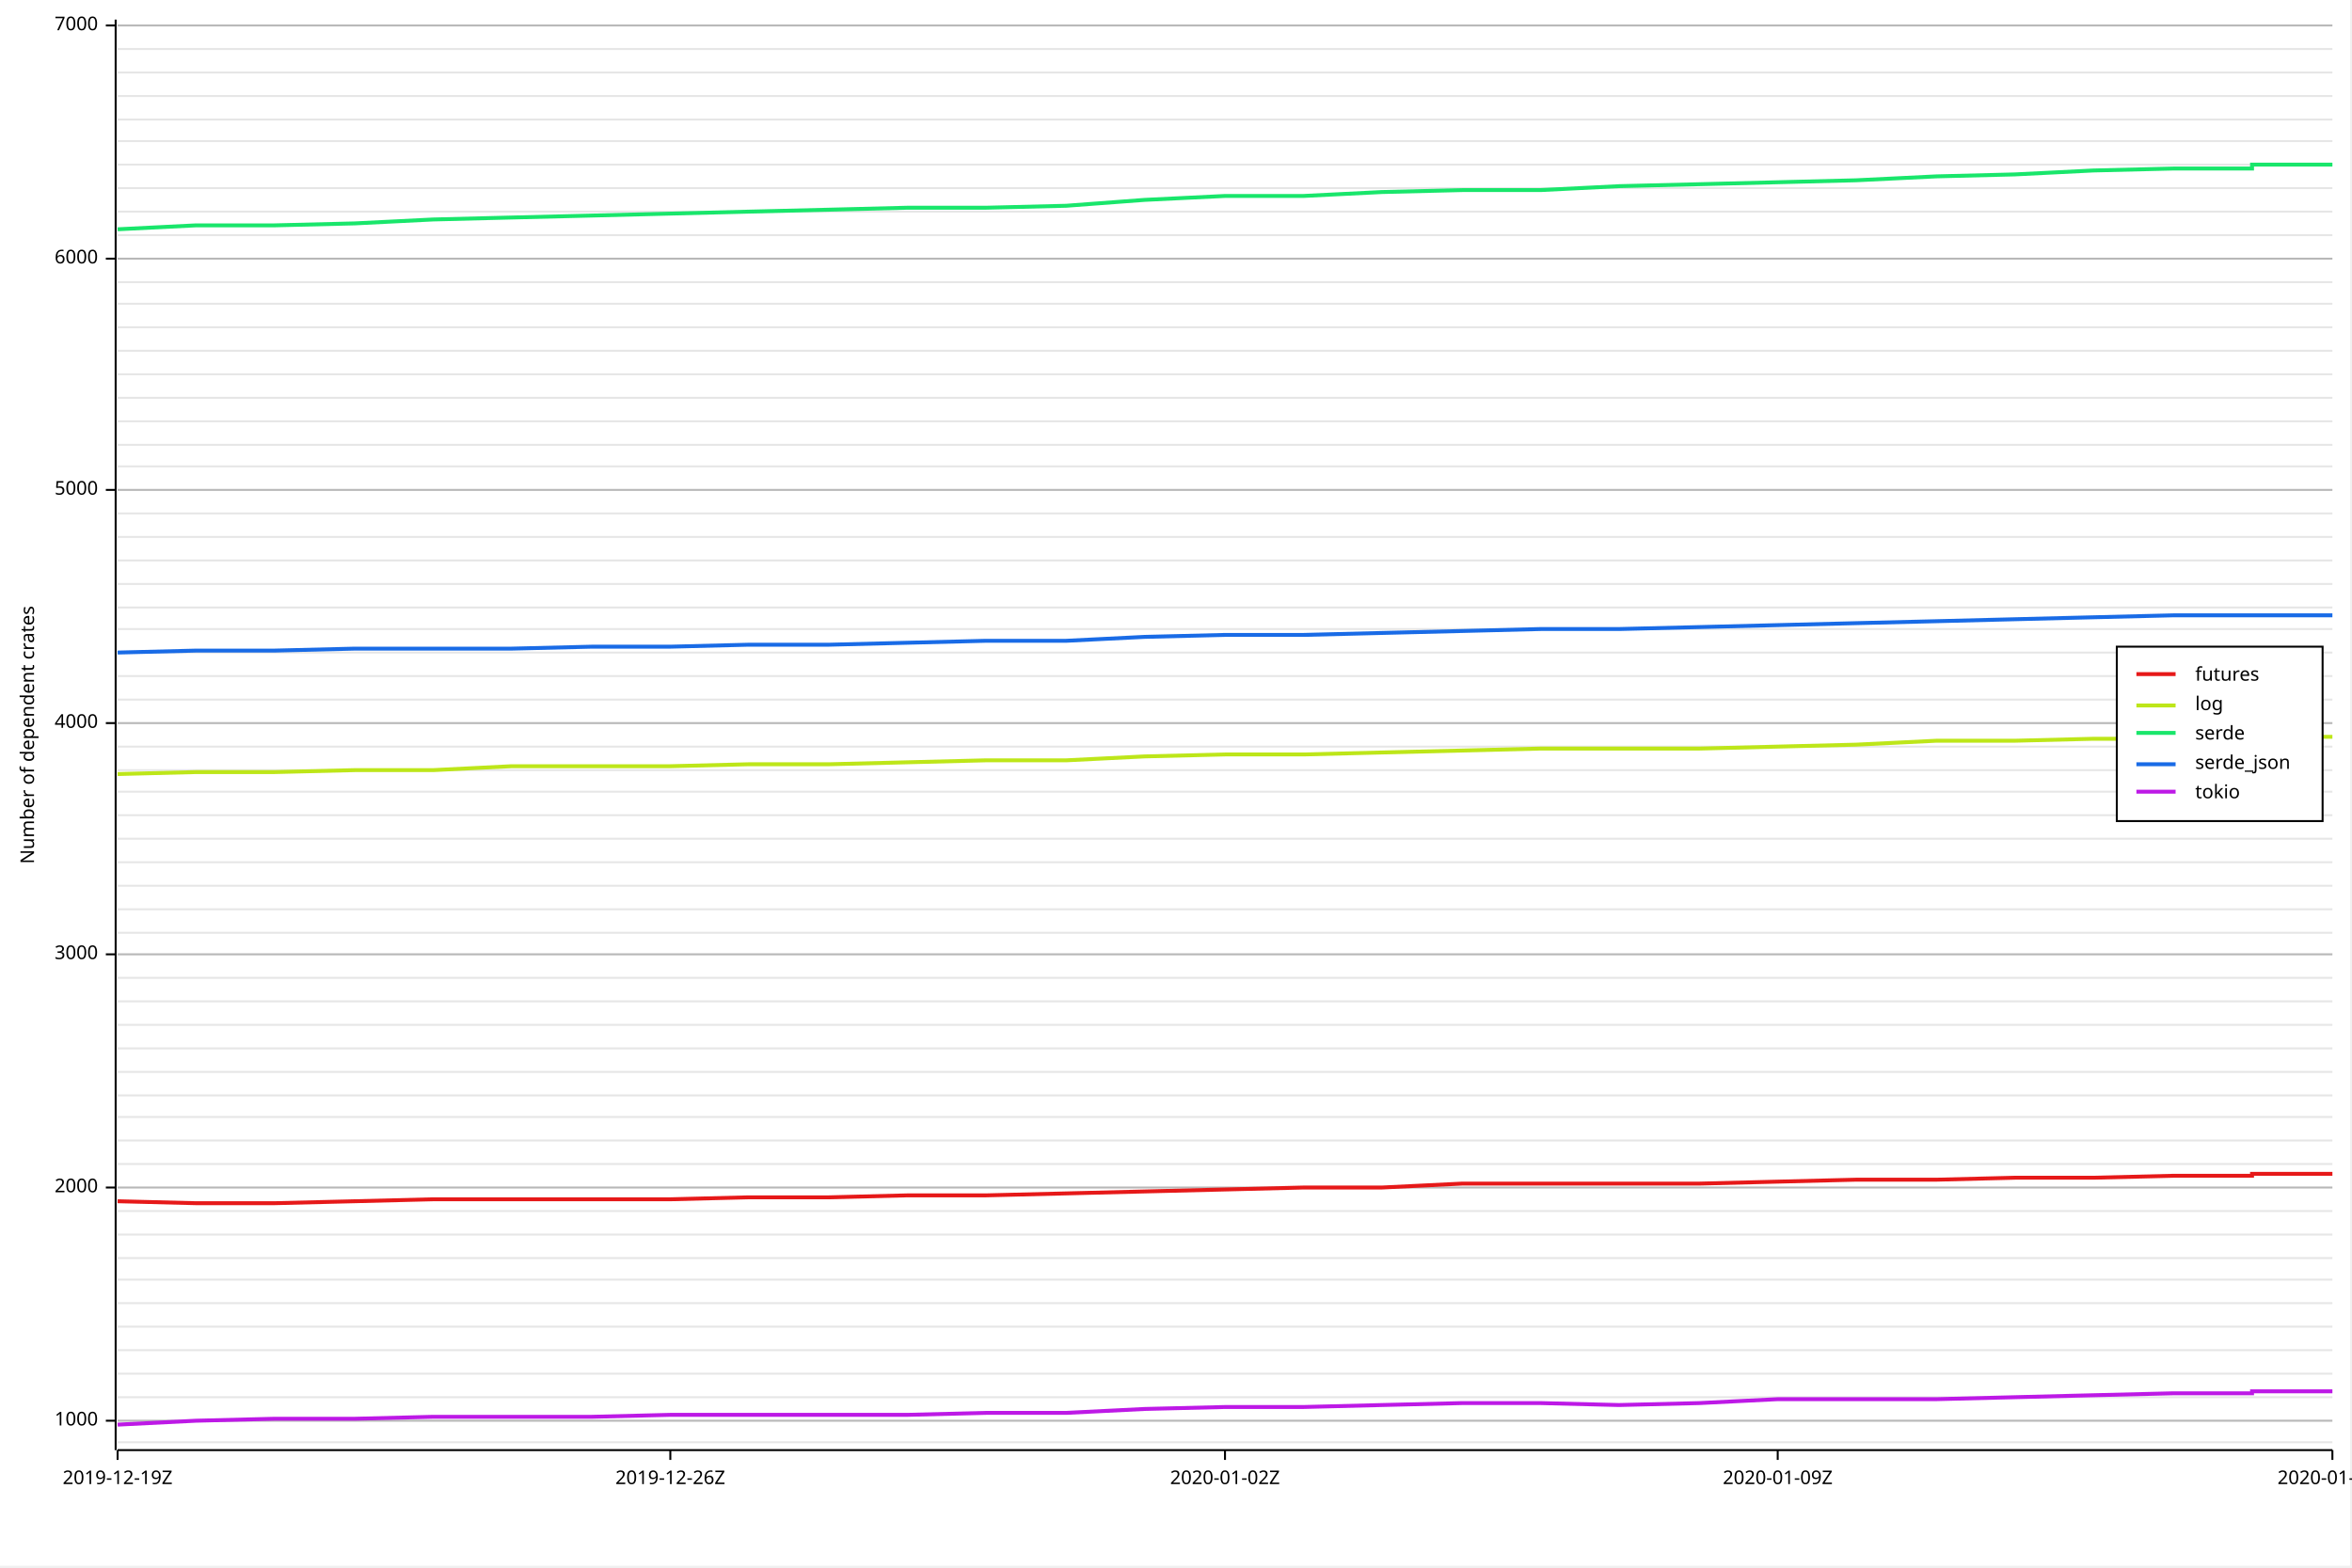
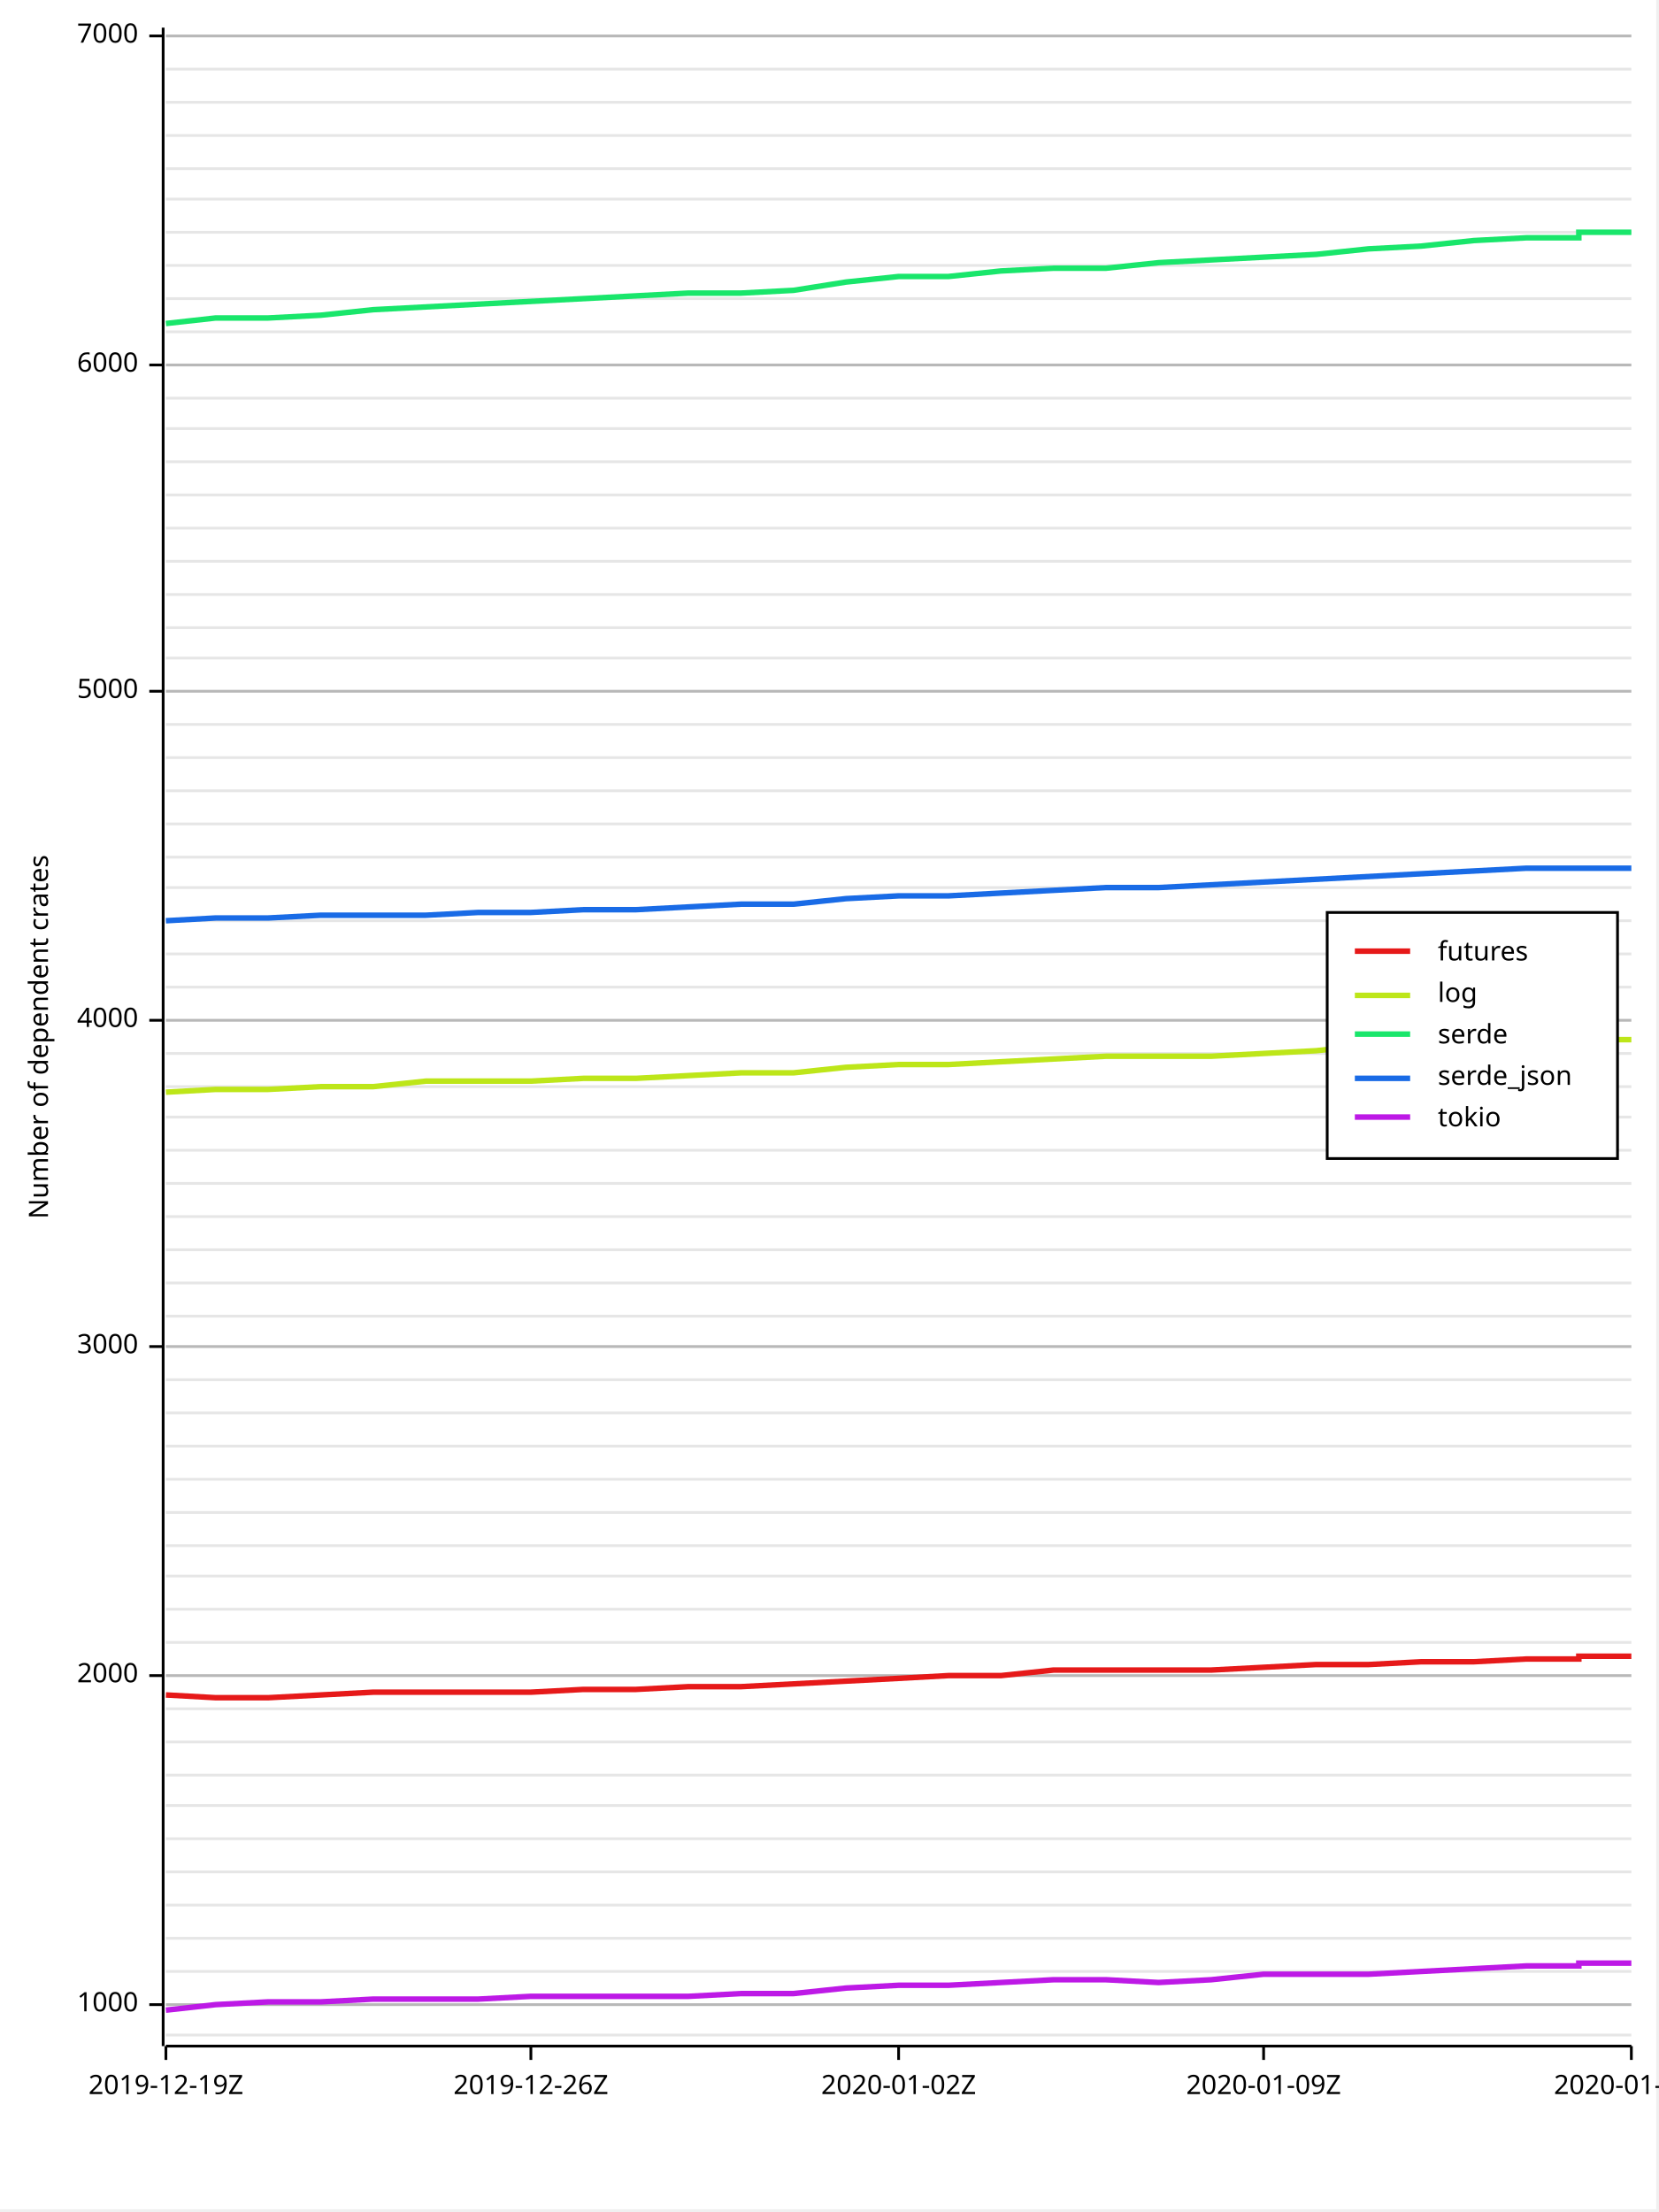
- <svg xmlns="http://www.w3.org/2000/svg" width="1200" height="800">
-   <rect x="0" y="0" width="1199" height="799" opacity="1" fill="#FFFFFF" stroke="none" />
-   <line opacity="0.1" stroke="#000000" stroke-width="1" x1="60" y1="736" x2="1190" y2="736" />
-   <line opacity="0.1" stroke="#000000" stroke-width="1" x1="60" y1="725" x2="1190" y2="725" />
-   <line opacity="0.1" stroke="#000000" stroke-width="1" x1="60" y1="713" x2="1190" y2="713" />
-   <line opacity="0.1" stroke="#000000" stroke-width="1" x1="60" y1="701" x2="1190" y2="701" />
-   <line opacity="0.1" stroke="#000000" stroke-width="1" x1="60" y1="689" x2="1190" y2="689" />
-   <line opacity="0.1" stroke="#000000" stroke-width="1" x1="60" y1="677" x2="1190" y2="677" />
-   <line opacity="0.1" stroke="#000000" stroke-width="1" x1="60" y1="665" x2="1190" y2="665" />
-   <line opacity="0.1" stroke="#000000" stroke-width="1" x1="60" y1="653" x2="1190" y2="653" />
-   <line opacity="0.1" stroke="#000000" stroke-width="1" x1="60" y1="642" x2="1190" y2="642" />
-   <line opacity="0.1" stroke="#000000" stroke-width="1" x1="60" y1="630" x2="1190" y2="630" />
-   <line opacity="0.1" stroke="#000000" stroke-width="1" x1="60" y1="618" x2="1190" y2="618" />
-   <line opacity="0.1" stroke="#000000" stroke-width="1" x1="60" y1="606" x2="1190" y2="606" />
-   <line opacity="0.1" stroke="#000000" stroke-width="1" x1="60" y1="594" x2="1190" y2="594" />
-   <line opacity="0.1" stroke="#000000" stroke-width="1" x1="60" y1="582" x2="1190" y2="582" />
-   <line opacity="0.1" stroke="#000000" stroke-width="1" x1="60" y1="570" x2="1190" y2="570" />
-   <line opacity="0.1" stroke="#000000" stroke-width="1" x1="60" y1="559" x2="1190" y2="559" />
-   <line opacity="0.1" stroke="#000000" stroke-width="1" x1="60" y1="547" x2="1190" y2="547" />
-   <line opacity="0.1" stroke="#000000" stroke-width="1" x1="60" y1="535" x2="1190" y2="535" />
-   <line opacity="0.1" stroke="#000000" stroke-width="1" x1="60" y1="523" x2="1190" y2="523" />
-   <line opacity="0.1" stroke="#000000" stroke-width="1" x1="60" y1="511" x2="1190" y2="511" />
-   <line opacity="0.1" stroke="#000000" stroke-width="1" x1="60" y1="499" x2="1190" y2="499" />
-   <line opacity="0.1" stroke="#000000" stroke-width="1" x1="60" y1="487" x2="1190" y2="487" />
-   <line opacity="0.1" stroke="#000000" stroke-width="1" x1="60" y1="476" x2="1190" y2="476" />
-   <line opacity="0.1" stroke="#000000" stroke-width="1" x1="60" y1="464" x2="1190" y2="464" />
-   <line opacity="0.1" stroke="#000000" stroke-width="1" x1="60" y1="452" x2="1190" y2="452" />
-   <line opacity="0.1" stroke="#000000" stroke-width="1" x1="60" y1="440" x2="1190" y2="440" />
-   <line opacity="0.1" stroke="#000000" stroke-width="1" x1="60" y1="428" x2="1190" y2="428" />
-   <line opacity="0.1" stroke="#000000" stroke-width="1" x1="60" y1="416" x2="1190" y2="416" />
-   <line opacity="0.1" stroke="#000000" stroke-width="1" x1="60" y1="404" x2="1190" y2="404" />
-   <line opacity="0.1" stroke="#000000" stroke-width="1" x1="60" y1="393" x2="1190" y2="393" />
-   <line opacity="0.1" stroke="#000000" stroke-width="1" x1="60" y1="381" x2="1190" y2="381" />
-   <line opacity="0.1" stroke="#000000" stroke-width="1" x1="60" y1="369" x2="1190" y2="369" />
-   <line opacity="0.1" stroke="#000000" stroke-width="1" x1="60" y1="357" x2="1190" y2="357" />
-   <line opacity="0.1" stroke="#000000" stroke-width="1" x1="60" y1="345" x2="1190" y2="345" />
-   <line opacity="0.1" stroke="#000000" stroke-width="1" x1="60" y1="333" x2="1190" y2="333" />
-   <line opacity="0.1" stroke="#000000" stroke-width="1" x1="60" y1="321" x2="1190" y2="321" />
-   <line opacity="0.1" stroke="#000000" stroke-width="1" x1="60" y1="310" x2="1190" y2="310" />
-   <line opacity="0.1" stroke="#000000" stroke-width="1" x1="60" y1="298" x2="1190" y2="298" />
-   <line opacity="0.1" stroke="#000000" stroke-width="1" x1="60" y1="286" x2="1190" y2="286" />
-   <line opacity="0.1" stroke="#000000" stroke-width="1" x1="60" y1="274" x2="1190" y2="274" />
-   <line opacity="0.1" stroke="#000000" stroke-width="1" x1="60" y1="262" x2="1190" y2="262" />
-   <line opacity="0.1" stroke="#000000" stroke-width="1" x1="60" y1="250" x2="1190" y2="250" />
-   <line opacity="0.1" stroke="#000000" stroke-width="1" x1="60" y1="238" x2="1190" y2="238" />
-   <line opacity="0.1" stroke="#000000" stroke-width="1" x1="60" y1="227" x2="1190" y2="227" />
-   <line opacity="0.1" stroke="#000000" stroke-width="1" x1="60" y1="215" x2="1190" y2="215" />
-   <line opacity="0.1" stroke="#000000" stroke-width="1" x1="60" y1="203" x2="1190" y2="203" />
-   <line opacity="0.1" stroke="#000000" stroke-width="1" x1="60" y1="191" x2="1190" y2="191" />
-   <line opacity="0.1" stroke="#000000" stroke-width="1" x1="60" y1="179" x2="1190" y2="179" />
-   <line opacity="0.1" stroke="#000000" stroke-width="1" x1="60" y1="167" x2="1190" y2="167" />
-   <line opacity="0.1" stroke="#000000" stroke-width="1" x1="60" y1="155" x2="1190" y2="155" />
-   <line opacity="0.1" stroke="#000000" stroke-width="1" x1="60" y1="144" x2="1190" y2="144" />
-   <line opacity="0.1" stroke="#000000" stroke-width="1" x1="60" y1="132" x2="1190" y2="132" />
-   <line opacity="0.1" stroke="#000000" stroke-width="1" x1="60" y1="120" x2="1190" y2="120" />
-   <line opacity="0.1" stroke="#000000" stroke-width="1" x1="60" y1="108" x2="1190" y2="108" />
-   <line opacity="0.1" stroke="#000000" stroke-width="1" x1="60" y1="96" x2="1190" y2="96" />
-   <line opacity="0.1" stroke="#000000" stroke-width="1" x1="60" y1="84" x2="1190" y2="84" />
-   <line opacity="0.1" stroke="#000000" stroke-width="1" x1="60" y1="72" x2="1190" y2="72" />
-   <line opacity="0.1" stroke="#000000" stroke-width="1" x1="60" y1="61" x2="1190" y2="61" />
-   <line opacity="0.1" stroke="#000000" stroke-width="1" x1="60" y1="49" x2="1190" y2="49" />
-   <line opacity="0.1" stroke="#000000" stroke-width="1" x1="60" y1="37" x2="1190" y2="37" />
-   <line opacity="0.1" stroke="#000000" stroke-width="1" x1="60" y1="25" x2="1190" y2="25" />
-   <line opacity="0.1" stroke="#000000" stroke-width="1" x1="60" y1="13" x2="1190" y2="13" />
+ <svg xmlns="http://www.w3.org/2000/svg" width="600" height="800">
+   <rect x="0" y="0" width="599" height="799" opacity="1" fill="#FFFFFF" stroke="none" />
+   <line opacity="0.1" stroke="#000000" stroke-width="1" x1="60" y1="736" x2="590" y2="736" />
+   <line opacity="0.1" stroke="#000000" stroke-width="1" x1="60" y1="725" x2="590" y2="725" />
+   <line opacity="0.1" stroke="#000000" stroke-width="1" x1="60" y1="713" x2="590" y2="713" />
+   <line opacity="0.1" stroke="#000000" stroke-width="1" x1="60" y1="701" x2="590" y2="701" />
+   <line opacity="0.1" stroke="#000000" stroke-width="1" x1="60" y1="689" x2="590" y2="689" />
+   <line opacity="0.1" stroke="#000000" stroke-width="1" x1="60" y1="677" x2="590" y2="677" />
+   <line opacity="0.1" stroke="#000000" stroke-width="1" x1="60" y1="665" x2="590" y2="665" />
+   <line opacity="0.1" stroke="#000000" stroke-width="1" x1="60" y1="653" x2="590" y2="653" />
+   <line opacity="0.1" stroke="#000000" stroke-width="1" x1="60" y1="642" x2="590" y2="642" />
+   <line opacity="0.1" stroke="#000000" stroke-width="1" x1="60" y1="630" x2="590" y2="630" />
+   <line opacity="0.1" stroke="#000000" stroke-width="1" x1="60" y1="618" x2="590" y2="618" />
+   <line opacity="0.1" stroke="#000000" stroke-width="1" x1="60" y1="606" x2="590" y2="606" />
+   <line opacity="0.1" stroke="#000000" stroke-width="1" x1="60" y1="594" x2="590" y2="594" />
+   <line opacity="0.1" stroke="#000000" stroke-width="1" x1="60" y1="582" x2="590" y2="582" />
+   <line opacity="0.1" stroke="#000000" stroke-width="1" x1="60" y1="570" x2="590" y2="570" />
+   <line opacity="0.1" stroke="#000000" stroke-width="1" x1="60" y1="559" x2="590" y2="559" />
+   <line opacity="0.1" stroke="#000000" stroke-width="1" x1="60" y1="547" x2="590" y2="547" />
+   <line opacity="0.1" stroke="#000000" stroke-width="1" x1="60" y1="535" x2="590" y2="535" />
+   <line opacity="0.1" stroke="#000000" stroke-width="1" x1="60" y1="523" x2="590" y2="523" />
+   <line opacity="0.1" stroke="#000000" stroke-width="1" x1="60" y1="511" x2="590" y2="511" />
+   <line opacity="0.1" stroke="#000000" stroke-width="1" x1="60" y1="499" x2="590" y2="499" />
+   <line opacity="0.1" stroke="#000000" stroke-width="1" x1="60" y1="487" x2="590" y2="487" />
+   <line opacity="0.1" stroke="#000000" stroke-width="1" x1="60" y1="476" x2="590" y2="476" />
+   <line opacity="0.1" stroke="#000000" stroke-width="1" x1="60" y1="464" x2="590" y2="464" />
+   <line opacity="0.1" stroke="#000000" stroke-width="1" x1="60" y1="452" x2="590" y2="452" />
+   <line opacity="0.1" stroke="#000000" stroke-width="1" x1="60" y1="440" x2="590" y2="440" />
+   <line opacity="0.1" stroke="#000000" stroke-width="1" x1="60" y1="428" x2="590" y2="428" />
+   <line opacity="0.1" stroke="#000000" stroke-width="1" x1="60" y1="416" x2="590" y2="416" />
+   <line opacity="0.1" stroke="#000000" stroke-width="1" x1="60" y1="404" x2="590" y2="404" />
+   <line opacity="0.1" stroke="#000000" stroke-width="1" x1="60" y1="393" x2="590" y2="393" />
+   <line opacity="0.1" stroke="#000000" stroke-width="1" x1="60" y1="381" x2="590" y2="381" />
+   <line opacity="0.1" stroke="#000000" stroke-width="1" x1="60" y1="369" x2="590" y2="369" />
+   <line opacity="0.1" stroke="#000000" stroke-width="1" x1="60" y1="357" x2="590" y2="357" />
+   <line opacity="0.1" stroke="#000000" stroke-width="1" x1="60" y1="345" x2="590" y2="345" />
+   <line opacity="0.1" stroke="#000000" stroke-width="1" x1="60" y1="333" x2="590" y2="333" />
+   <line opacity="0.1" stroke="#000000" stroke-width="1" x1="60" y1="321" x2="590" y2="321" />
+   <line opacity="0.1" stroke="#000000" stroke-width="1" x1="60" y1="310" x2="590" y2="310" />
+   <line opacity="0.1" stroke="#000000" stroke-width="1" x1="60" y1="298" x2="590" y2="298" />
+   <line opacity="0.1" stroke="#000000" stroke-width="1" x1="60" y1="286" x2="590" y2="286" />
+   <line opacity="0.1" stroke="#000000" stroke-width="1" x1="60" y1="274" x2="590" y2="274" />
+   <line opacity="0.1" stroke="#000000" stroke-width="1" x1="60" y1="262" x2="590" y2="262" />
+   <line opacity="0.1" stroke="#000000" stroke-width="1" x1="60" y1="250" x2="590" y2="250" />
+   <line opacity="0.1" stroke="#000000" stroke-width="1" x1="60" y1="238" x2="590" y2="238" />
+   <line opacity="0.1" stroke="#000000" stroke-width="1" x1="60" y1="227" x2="590" y2="227" />
+   <line opacity="0.1" stroke="#000000" stroke-width="1" x1="60" y1="215" x2="590" y2="215" />
+   <line opacity="0.1" stroke="#000000" stroke-width="1" x1="60" y1="203" x2="590" y2="203" />
+   <line opacity="0.1" stroke="#000000" stroke-width="1" x1="60" y1="191" x2="590" y2="191" />
+   <line opacity="0.1" stroke="#000000" stroke-width="1" x1="60" y1="179" x2="590" y2="179" />
+   <line opacity="0.1" stroke="#000000" stroke-width="1" x1="60" y1="167" x2="590" y2="167" />
+   <line opacity="0.1" stroke="#000000" stroke-width="1" x1="60" y1="155" x2="590" y2="155" />
+   <line opacity="0.1" stroke="#000000" stroke-width="1" x1="60" y1="144" x2="590" y2="144" />
+   <line opacity="0.1" stroke="#000000" stroke-width="1" x1="60" y1="132" x2="590" y2="132" />
+   <line opacity="0.1" stroke="#000000" stroke-width="1" x1="60" y1="120" x2="590" y2="120" />
+   <line opacity="0.1" stroke="#000000" stroke-width="1" x1="60" y1="108" x2="590" y2="108" />
+   <line opacity="0.1" stroke="#000000" stroke-width="1" x1="60" y1="96" x2="590" y2="96" />
+   <line opacity="0.1" stroke="#000000" stroke-width="1" x1="60" y1="84" x2="590" y2="84" />
+   <line opacity="0.1" stroke="#000000" stroke-width="1" x1="60" y1="72" x2="590" y2="72" />
+   <line opacity="0.1" stroke="#000000" stroke-width="1" x1="60" y1="61" x2="590" y2="61" />
+   <line opacity="0.1" stroke="#000000" stroke-width="1" x1="60" y1="49" x2="590" y2="49" />
+   <line opacity="0.1" stroke="#000000" stroke-width="1" x1="60" y1="37" x2="590" y2="37" />
+   <line opacity="0.1" stroke="#000000" stroke-width="1" x1="60" y1="25" x2="590" y2="25" />
+   <line opacity="0.1" stroke="#000000" stroke-width="1" x1="60" y1="13" x2="590" y2="13" />
  <text x="10" y="375" dy="0.76em" text-anchor="middle" font-family="sans-serif" font-size="9.677" opacity="1" fill="#000000" transform="rotate(270, 10, 375)">
Number of dependent crates
</text>
-   <line opacity="0.2" stroke="#000000" stroke-width="1" x1="60" y1="725" x2="1190" y2="725" />
-   <line opacity="0.2" stroke="#000000" stroke-width="1" x1="60" y1="606" x2="1190" y2="606" />
-   <line opacity="0.2" stroke="#000000" stroke-width="1" x1="60" y1="487" x2="1190" y2="487" />
-   <line opacity="0.2" stroke="#000000" stroke-width="1" x1="60" y1="369" x2="1190" y2="369" />
-   <line opacity="0.2" stroke="#000000" stroke-width="1" x1="60" y1="250" x2="1190" y2="250" />
-   <line opacity="0.2" stroke="#000000" stroke-width="1" x1="60" y1="132" x2="1190" y2="132" />
-   <line opacity="0.2" stroke="#000000" stroke-width="1" x1="60" y1="13" x2="1190" y2="13" />
+   <line opacity="0.2" stroke="#000000" stroke-width="1" x1="60" y1="725" x2="590" y2="725" />
+   <line opacity="0.2" stroke="#000000" stroke-width="1" x1="60" y1="606" x2="590" y2="606" />
+   <line opacity="0.2" stroke="#000000" stroke-width="1" x1="60" y1="487" x2="590" y2="487" />
+   <line opacity="0.2" stroke="#000000" stroke-width="1" x1="60" y1="369" x2="590" y2="369" />
+   <line opacity="0.2" stroke="#000000" stroke-width="1" x1="60" y1="250" x2="590" y2="250" />
+   <line opacity="0.2" stroke="#000000" stroke-width="1" x1="60" y1="132" x2="590" y2="132" />
+   <line opacity="0.2" stroke="#000000" stroke-width="1" x1="60" y1="13" x2="590" y2="13" />
  <polyline fill="none" opacity="1" stroke="#000000" stroke-width="1" points="59,10 59,740 " />
  <text x="50" y="725" dy="0.5ex" text-anchor="end" font-family="sans-serif" font-size="9.677" opacity="1" fill="#000000">
1000
</text>
  <polyline fill="none" opacity="1" stroke="#000000" stroke-width="1" points="54,725 59,725 " />
  <text x="50" y="606" dy="0.5ex" text-anchor="end" font-family="sans-serif" font-size="9.677" opacity="1" fill="#000000">
2000
</text>
  <polyline fill="none" opacity="1" stroke="#000000" stroke-width="1" points="54,606 59,606 " />
  <text x="50" y="487" dy="0.5ex" text-anchor="end" font-family="sans-serif" font-size="9.677" opacity="1" fill="#000000">
3000
</text>
  <polyline fill="none" opacity="1" stroke="#000000" stroke-width="1" points="54,487 59,487 " />
  <text x="50" y="369" dy="0.5ex" text-anchor="end" font-family="sans-serif" font-size="9.677" opacity="1" fill="#000000">
4000
</text>
  <polyline fill="none" opacity="1" stroke="#000000" stroke-width="1" points="54,369 59,369 " />
  <text x="50" y="250" dy="0.5ex" text-anchor="end" font-family="sans-serif" font-size="9.677" opacity="1" fill="#000000">
5000
</text>
  <polyline fill="none" opacity="1" stroke="#000000" stroke-width="1" points="54,250 59,250 " />
  <text x="50" y="132" dy="0.5ex" text-anchor="end" font-family="sans-serif" font-size="9.677" opacity="1" fill="#000000">
6000
</text>
  <polyline fill="none" opacity="1" stroke="#000000" stroke-width="1" points="54,132 59,132 " />
  <text x="50" y="13" dy="0.5ex" text-anchor="end" font-family="sans-serif" font-size="9.677" opacity="1" fill="#000000">
7000
</text>
  <polyline fill="none" opacity="1" stroke="#000000" stroke-width="1" points="54,13 59,13 " />
-   <polyline fill="none" opacity="1" stroke="#000000" stroke-width="1" points="60,740 1190,740 " />
+   <polyline fill="none" opacity="1" stroke="#000000" stroke-width="1" points="60,740 590,740 " />
  <text x="60" y="750" dy="0.76em" text-anchor="middle" font-family="sans-serif" font-size="9.677" opacity="1" fill="#000000">
2019-12-19Z
</text>
  <polyline fill="none" opacity="1" stroke="#000000" stroke-width="1" points="60,740 60,745 " />
-   <text x="342" y="750" dy="0.76em" text-anchor="middle" font-family="sans-serif" font-size="9.677" opacity="1" fill="#000000">
+   <text x="192" y="750" dy="0.76em" text-anchor="middle" font-family="sans-serif" font-size="9.677" opacity="1" fill="#000000">
2019-12-26Z
</text>
-   <polyline fill="none" opacity="1" stroke="#000000" stroke-width="1" points="342,740 342,745 " />
-   <text x="625" y="750" dy="0.76em" text-anchor="middle" font-family="sans-serif" font-size="9.677" opacity="1" fill="#000000">
+   <polyline fill="none" opacity="1" stroke="#000000" stroke-width="1" points="192,740 192,745 " />
+   <text x="325" y="750" dy="0.76em" text-anchor="middle" font-family="sans-serif" font-size="9.677" opacity="1" fill="#000000">
2020-01-02Z
</text>
-   <polyline fill="none" opacity="1" stroke="#000000" stroke-width="1" points="625,740 625,745 " />
-   <text x="907" y="750" dy="0.76em" text-anchor="middle" font-family="sans-serif" font-size="9.677" opacity="1" fill="#000000">
+   <polyline fill="none" opacity="1" stroke="#000000" stroke-width="1" points="325,740 325,745 " />
+   <text x="457" y="750" dy="0.76em" text-anchor="middle" font-family="sans-serif" font-size="9.677" opacity="1" fill="#000000">
2020-01-09Z
</text>
-   <polyline fill="none" opacity="1" stroke="#000000" stroke-width="1" points="907,740 907,745 " />
-   <text x="1190" y="750" dy="0.76em" text-anchor="middle" font-family="sans-serif" font-size="9.677" opacity="1" fill="#000000">
+   <polyline fill="none" opacity="1" stroke="#000000" stroke-width="1" points="457,740 457,745 " />
+   <text x="590" y="750" dy="0.76em" text-anchor="middle" font-family="sans-serif" font-size="9.677" opacity="1" fill="#000000">
2020-01-16Z
</text>
-   <polyline fill="none" opacity="1" stroke="#000000" stroke-width="1" points="1190,740 1190,745 " />
-   <polyline fill="none" opacity="1" stroke="#E61919" stroke-width="2" points="60,613 100,614 140,614 181,613 221,612 261,612 302,612 342,612 382,611 423,611 463,610 503,610 544,609 584,608 625,607 665,606 705,606 746,604 786,604 826,604 867,604 907,603 947,602 988,602 1028,601 1068,601 1109,600 1149,600 1149,599 1190,599 " />
-   <polyline fill="none" opacity="1" stroke="#BDE619" stroke-width="2" points="60,395 100,394 140,394 181,393 221,393 261,391 302,391 342,391 382,390 423,390 463,389 503,388 544,388 584,386 625,385 665,385 705,384 746,383 786,382 826,382 867,382 907,381 947,380 988,378 1028,378 1068,377 1109,377 1149,377 1149,376 1190,376 " />
-   <polyline fill="none" opacity="1" stroke="#19E66B" stroke-width="2" points="60,117 100,115 140,115 181,114 221,112 261,111 302,110 342,109 382,108 423,107 463,106 503,106 544,105 584,102 625,100 665,100 705,98 746,97 786,97 826,95 867,94 907,93 947,92 988,90 1028,89 1068,87 1109,86 1149,86 1149,84 1190,84 " />
-   <polyline fill="none" opacity="1" stroke="#196BE6" stroke-width="2" points="60,333 100,332 140,332 181,331 221,331 261,331 302,330 342,330 382,329 423,329 463,328 503,327 544,327 584,325 625,324 665,324 705,323 746,322 786,321 826,321 867,320 907,319 947,318 988,317 1028,316 1068,315 1109,314 1149,314 1149,314 1190,314 " />
-   <polyline fill="none" opacity="1" stroke="#BD19E6" stroke-width="2" points="60,727 100,725 140,724 181,724 221,723 261,723 302,723 342,722 382,722 423,722 463,722 503,721 544,721 584,719 625,718 665,718 705,717 746,716 786,716 826,717 867,716 907,714 947,714 988,714 1028,713 1068,712 1109,711 1149,711 1149,710 1190,710 " />
-   <rect x="1080" y="330" width="105" height="89" opacity="1" fill="#FFFFFF" stroke="none" />
-   <rect x="1080" y="330" width="105" height="89" opacity="1" fill="none" stroke="#000000" />
-   <text x="1120" y="340" dy="0.76em" text-anchor="start" font-family="sans-serif" font-size="9.677" opacity="1" fill="#000000">
+   <polyline fill="none" opacity="1" stroke="#000000" stroke-width="1" points="590,740 590,745 " />
+   <polyline fill="none" opacity="1" stroke="#E61919" stroke-width="2" points="60,613 78,614 97,614 116,613 135,612 154,612 173,612 192,612 211,611 230,611 249,610 268,610 287,609 306,608 325,607 343,606 362,606 381,604 400,604 419,604 438,604 457,603 476,602 495,602 514,601 533,601 552,600 571,600 571,599 590,599 " />
+   <polyline fill="none" opacity="1" stroke="#BDE619" stroke-width="2" points="60,395 78,394 97,394 116,393 135,393 154,391 173,391 192,391 211,390 230,390 249,389 268,388 287,388 306,386 325,385 343,385 362,384 381,383 400,382 419,382 438,382 457,381 476,380 495,378 514,378 533,377 552,377 571,377 571,376 590,376 " />
+   <polyline fill="none" opacity="1" stroke="#19E66B" stroke-width="2" points="60,117 78,115 97,115 116,114 135,112 154,111 173,110 192,109 211,108 230,107 249,106 268,106 287,105 306,102 325,100 343,100 362,98 381,97 400,97 419,95 438,94 457,93 476,92 495,90 514,89 533,87 552,86 571,86 571,84 590,84 " />
+   <polyline fill="none" opacity="1" stroke="#196BE6" stroke-width="2" points="60,333 78,332 97,332 116,331 135,331 154,331 173,330 192,330 211,329 230,329 249,328 268,327 287,327 306,325 325,324 343,324 362,323 381,322 400,321 419,321 438,320 457,319 476,318 495,317 514,316 533,315 552,314 571,314 571,314 590,314 " />
+   <polyline fill="none" opacity="1" stroke="#BD19E6" stroke-width="2" points="60,727 78,725 97,724 116,724 135,723 154,723 173,723 192,722 211,722 230,722 249,722 268,721 287,721 306,719 325,718 343,718 362,717 381,716 400,716 419,717 438,716 457,714 476,714 495,714 514,713 533,712 552,711 571,711 571,710 590,710 " />
+   <rect x="480" y="330" width="105" height="89" opacity="1" fill="#FFFFFF" stroke="none" />
+   <rect x="480" y="330" width="105" height="89" opacity="1" fill="none" stroke="#000000" />
+   <text x="520" y="340" dy="0.76em" text-anchor="start" font-family="sans-serif" font-size="9.677" opacity="1" fill="#000000">
futures
</text>
-   <text x="1120" y="355" dy="0.76em" text-anchor="start" font-family="sans-serif" font-size="9.677" opacity="1" fill="#000000">
+   <text x="520" y="355" dy="0.76em" text-anchor="start" font-family="sans-serif" font-size="9.677" opacity="1" fill="#000000">
log
</text>
-   <text x="1120" y="370" dy="0.76em" text-anchor="start" font-family="sans-serif" font-size="9.677" opacity="1" fill="#000000">
+   <text x="520" y="370" dy="0.76em" text-anchor="start" font-family="sans-serif" font-size="9.677" opacity="1" fill="#000000">
serde
</text>
-   <text x="1120" y="385" dy="0.76em" text-anchor="start" font-family="sans-serif" font-size="9.677" opacity="1" fill="#000000">
+   <text x="520" y="385" dy="0.76em" text-anchor="start" font-family="sans-serif" font-size="9.677" opacity="1" fill="#000000">
serde_json
</text>
-   <text x="1120" y="400" dy="0.76em" text-anchor="start" font-family="sans-serif" font-size="9.677" opacity="1" fill="#000000">
+   <text x="520" y="400" dy="0.76em" text-anchor="start" font-family="sans-serif" font-size="9.677" opacity="1" fill="#000000">
tokio
</text>
-   <polyline fill="none" opacity="1" stroke="#E61919" stroke-width="2" points="1090,344 1110,344 " />
-   <polyline fill="none" opacity="1" stroke="#BDE619" stroke-width="2" points="1090,360 1110,360 " />
-   <polyline fill="none" opacity="1" stroke="#19E66B" stroke-width="2" points="1090,374 1110,374 " />
-   <polyline fill="none" opacity="1" stroke="#196BE6" stroke-width="2" points="1090,390 1110,390 " />
-   <polyline fill="none" opacity="1" stroke="#BD19E6" stroke-width="2" points="1090,404 1110,404 " />
+   <polyline fill="none" opacity="1" stroke="#E61919" stroke-width="2" points="490,344 510,344 " />
+   <polyline fill="none" opacity="1" stroke="#BDE619" stroke-width="2" points="490,360 510,360 " />
+   <polyline fill="none" opacity="1" stroke="#19E66B" stroke-width="2" points="490,374 510,374 " />
+   <polyline fill="none" opacity="1" stroke="#196BE6" stroke-width="2" points="490,390 510,390 " />
+   <polyline fill="none" opacity="1" stroke="#BD19E6" stroke-width="2" points="490,404 510,404 " />
</svg>
